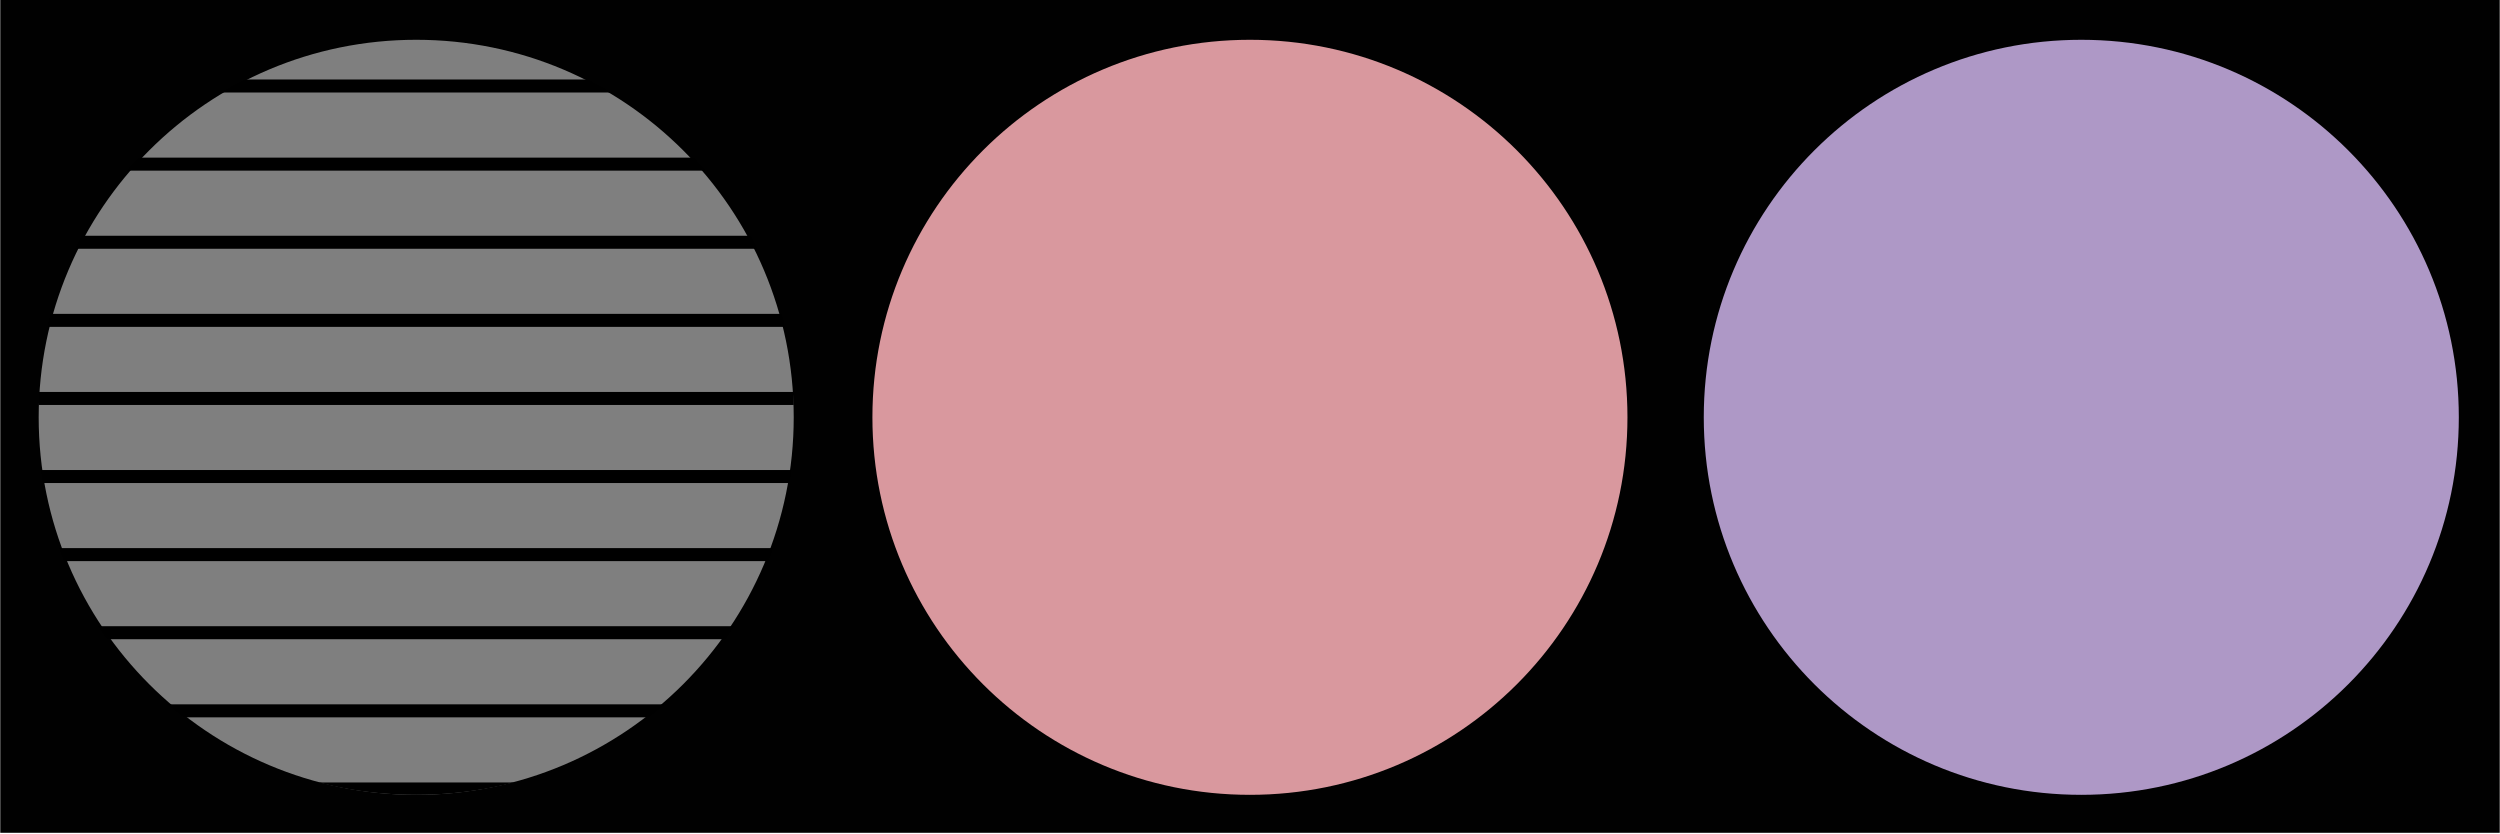
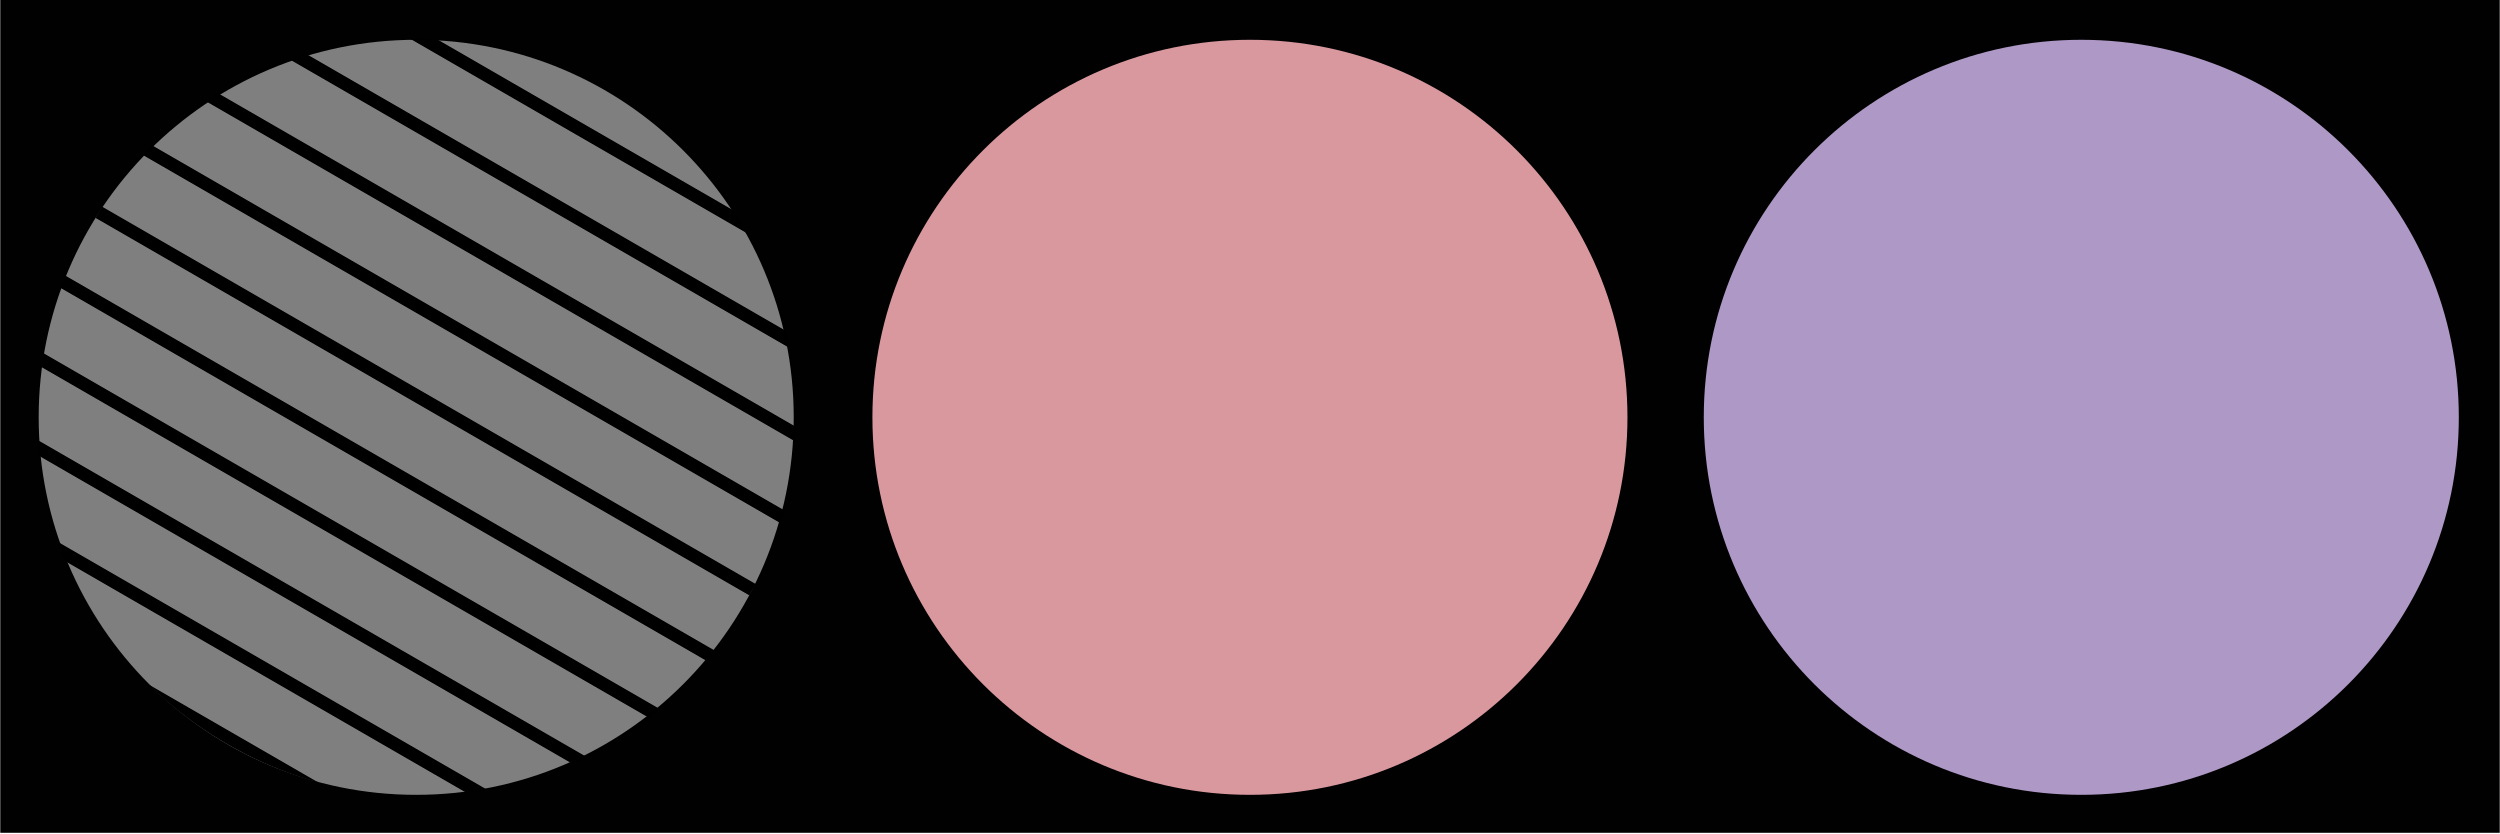
<svg xmlns="http://www.w3.org/2000/svg" xmlns:xlink="http://www.w3.org/1999/xlink" width="300" height="100" viewBox="0 0.139 1920 640.139" id="svg2" version="1.1">
  <defs id="defs4">
    <pattern xlink:href="#pattern5644" id="pattern5650" patternTransform="matrix(10,0,0,10,-54.38929,-772.7174)" />
    <pattern xlink:href="#Strips1_5" id="pattern5644" patternTransform="matrix(10,0,0,10,-507.9346,584.8527)" />
    <pattern xlink:href="#pattern5622" id="pattern5630" patternTransform="matrix(10,0,0,10,133.1921,-319.8558)" />
-     <pattern xlink:href="#pattern5622" id="pattern5628" patternTransform="matrix(10,0,0,10,1.200976,-640.209)" />
+     <pattern xlink:href="#pattern5622" id="pattern5628" patternTransform="matrix(10,0,0,10,-201.5173,-757.7561)" />
    <pattern xlink:href="#Strips1_5" id="pattern5622" patternTransform="matrix(10,0,0,10,-320.3532,131.9911)" />
    <pattern id="Strips1_5" patternTransform="translate(0,0) scale(10,10)" height="1" width="6" patternUnits="userSpaceOnUse">
      <rect id="rect4932" height="2" width="1" y="-0.5" x="0" style="fill:black;stroke:none" />
    </pattern>
  </defs>
  <g id="layer1" style="display:inline" transform="translate(-1.427985,-252.4305)">
    <rect style="opacity:0.994;fill:#000000;fill-opacity:1" id="rect4138" width="1920" height="640" x="1.428" y="252.292" ry="1.802" rx="0" />
  </g>
  <g id="g4705" style="display:none" transform="translate(-1.427985,-252.4305)">
    <circle r="290" cy="573.135" cx="320.932" id="circle4707" style="opacity:0.994;fill:#8fbf35;fill-opacity:1" />
  </g>
  <g style="display:none" id="g4701" transform="translate(-1.427985,-252.4305)">
    <circle style="opacity:0.994;fill:#d9989e;fill-opacity:1" id="circle4703" cx="320.932" cy="573.135" r="290" />
  </g>
  <g id="g4697" style="display:none" transform="translate(-1.427985,-252.4305)">
    <circle r="290" cy="573.135" cx="320.932" id="circle4699" style="opacity:0.994;fill:#ae98c6;fill-opacity:1" />
  </g>
  <g id="layer2" style="display:none" transform="translate(-1.427985,-252.4305)">
    <circle style="opacity:0.994;fill:#7bb2d0;fill-opacity:1" id="path4689" cx="320.932" cy="573.135" r="290" />
  </g>
  <g transform="translate(-1.427985,-252.4305)" style="display:inline" id="g4180">
    <circle style="opacity:0.994;fill:#808080;fill-opacity:1" id="circle4182" cx="320.932" cy="573.135" r="290" />
  </g>
  <g id="layer3" style="display:inline">
-     <rect style="opacity:0.994;fill:url(#pattern5628);fill-opacity:1" id="rect4901" width="580" height="580" x="30.705" y="-609.504" rx="280.63" ry="291.201" transform="matrix(0,1,-1,0,0,0)" />
+     <rect style="opacity:0.994;fill:url(#pattern5628);fill-opacity:1" id="rect4901" width="580" height="580" x="-172.013" y="-727.051" rx="280.63" ry="291.201" transform="matrix(-0.5,0.8660254,-0.8660254,-0.5,0,0)" />
  </g>
  <g id="g5624" style="display:none">
    <rect ry="291.201" rx="280.63" y="-289.151" x="162.696" height="580" width="580" id="rect5626" style="opacity:0.994;fill:url(#pattern5630);fill-opacity:1" transform="matrix(0.7071068,0.7071068,-0.7071068,0.7071068,0,0)" />
  </g>
  <g id="layer6" style="display:none">
    <ellipse style="fill:#000000;fill-opacity:1" id="path4279" cx="838.572" cy="249.932" rx="120" ry="150" />
    <circle style="fill:#8fbf35;fill-opacity:1" id="path4281" cx="959.947" cy="320.705" r="290" />
  </g>
  <g id="g4285" style="display:inline">
    <ellipse ry="150" rx="120" cy="249.932" cx="838.572" id="ellipse4287" style="fill:#000000;fill-opacity:1" />
    <circle r="290" cy="320.705" cx="959.947" id="circle4289" style="fill:#d9989e;fill-opacity:1" />
  </g>
  <g id="g4291" style="display:none">
    <ellipse style="fill:#000000;fill-opacity:1" id="ellipse4293" cx="838.572" cy="249.932" rx="120" ry="150" />
    <circle style="fill:#ae98c6;fill-opacity:1" id="circle4295" cx="959.947" cy="320.705" r="290" />
  </g>
  <g id="g4297" style="display:none">
    <ellipse ry="150" rx="120" cy="249.932" cx="838.572" id="ellipse4299" style="fill:#000000;fill-opacity:1" />
    <circle r="290" cy="320.705" cx="959.947" id="circle4301" style="fill:#7bb2d0;fill-opacity:1" />
  </g>
  <g style="display:none" id="g5632">
    <ellipse style="fill:#000000;fill-opacity:1" id="ellipse5634" cx="838.572" cy="249.932" rx="120" ry="150" />
    <circle style="fill:#808080;fill-opacity:1" id="circle5636" cx="959.947" cy="320.705" r="290" />
  </g>
  <g id="layer5" style="display:none">
    <rect style="opacity:0.994;fill:url(#pattern5644);fill-opacity:1" id="rect5639" width="580" height="580" x="162.012" y="615.558" rx="263.069" ry="319.807" transform="matrix(0.7071068,-0.7071068,0.7071068,0.7071068,0,0)" />
  </g>
  <g id="g5646" style="display:none">
    <rect ry="319.807" rx="263.069" y="-742.012" x="615.558" height="580" width="580" id="rect5648" style="opacity:0.994;fill:url(#pattern5650);fill-opacity:1" transform="matrix(0.7071068,0.7071068,-0.7071068,0.7071068,0,0)" />
  </g>
  <g id="g5664" style="display:none">
    <circle transform="translate(-1.427985,-252.4305)" style="display:inline;fill:#8fbf35;fill-opacity:1" id="circle5666" cx="1600" cy="573.136" r="290" />
  </g>
  <g style="display:none" id="g5660">
    <circle r="290" cy="573.136" cx="1600" id="circle5662" style="display:inline;fill:#d9989e;fill-opacity:1" transform="translate(-1.427985,-252.4305)" />
  </g>
  <g id="g5656" style="display:inline">
    <circle transform="translate(-1.427985,-252.4305)" style="display:inline;fill:#ae98c6;fill-opacity:1" id="circle5658" cx="1600" cy="573.136" r="290" />
  </g>
  <g style="display:none" id="g5652">
    <circle r="290" cy="573.136" cx="1600" id="circle5654" style="display:inline;fill:#7bb2d0;fill-opacity:1" transform="translate(-1.427985,-252.4305)" />
  </g>
  <g id="layer7" style="display:none">
    <circle transform="translate(-1.427985,-252.4305)" style="display:inline;fill:#808080;fill-opacity:1" id="path4304" cx="1600" cy="573.136" r="290" />
  </g>
  <g id="g5638" style="display:none" transform="translate(-1.427985,-252.4305)">
    <rect transform="matrix(-0.7071068,0.7071068,-0.7071068,-0.7071068,0,0)" style="opacity:0.994;fill:url(#Strips1_5);fill-opacity:1" id="rect5640" width="601.041" height="615.183" x="-1024.518" y="-1837.938" ry="304.056" rx="300.52" />
  </g>
  <g id="g4197" style="display:none" transform="translate(-1.427985,-252.4305)">
    <rect rx="307.109" ry="303.984" y="-1036.893" x="1232.92" height="615.183" width="615.183" id="rect4199" style="opacity:0.994;fill:url(#Strips1_5);fill-opacity:1" transform="matrix(0.7071068,0.7071068,-0.7071068,0.7071068,0,0)" />
  </g>
</svg>
